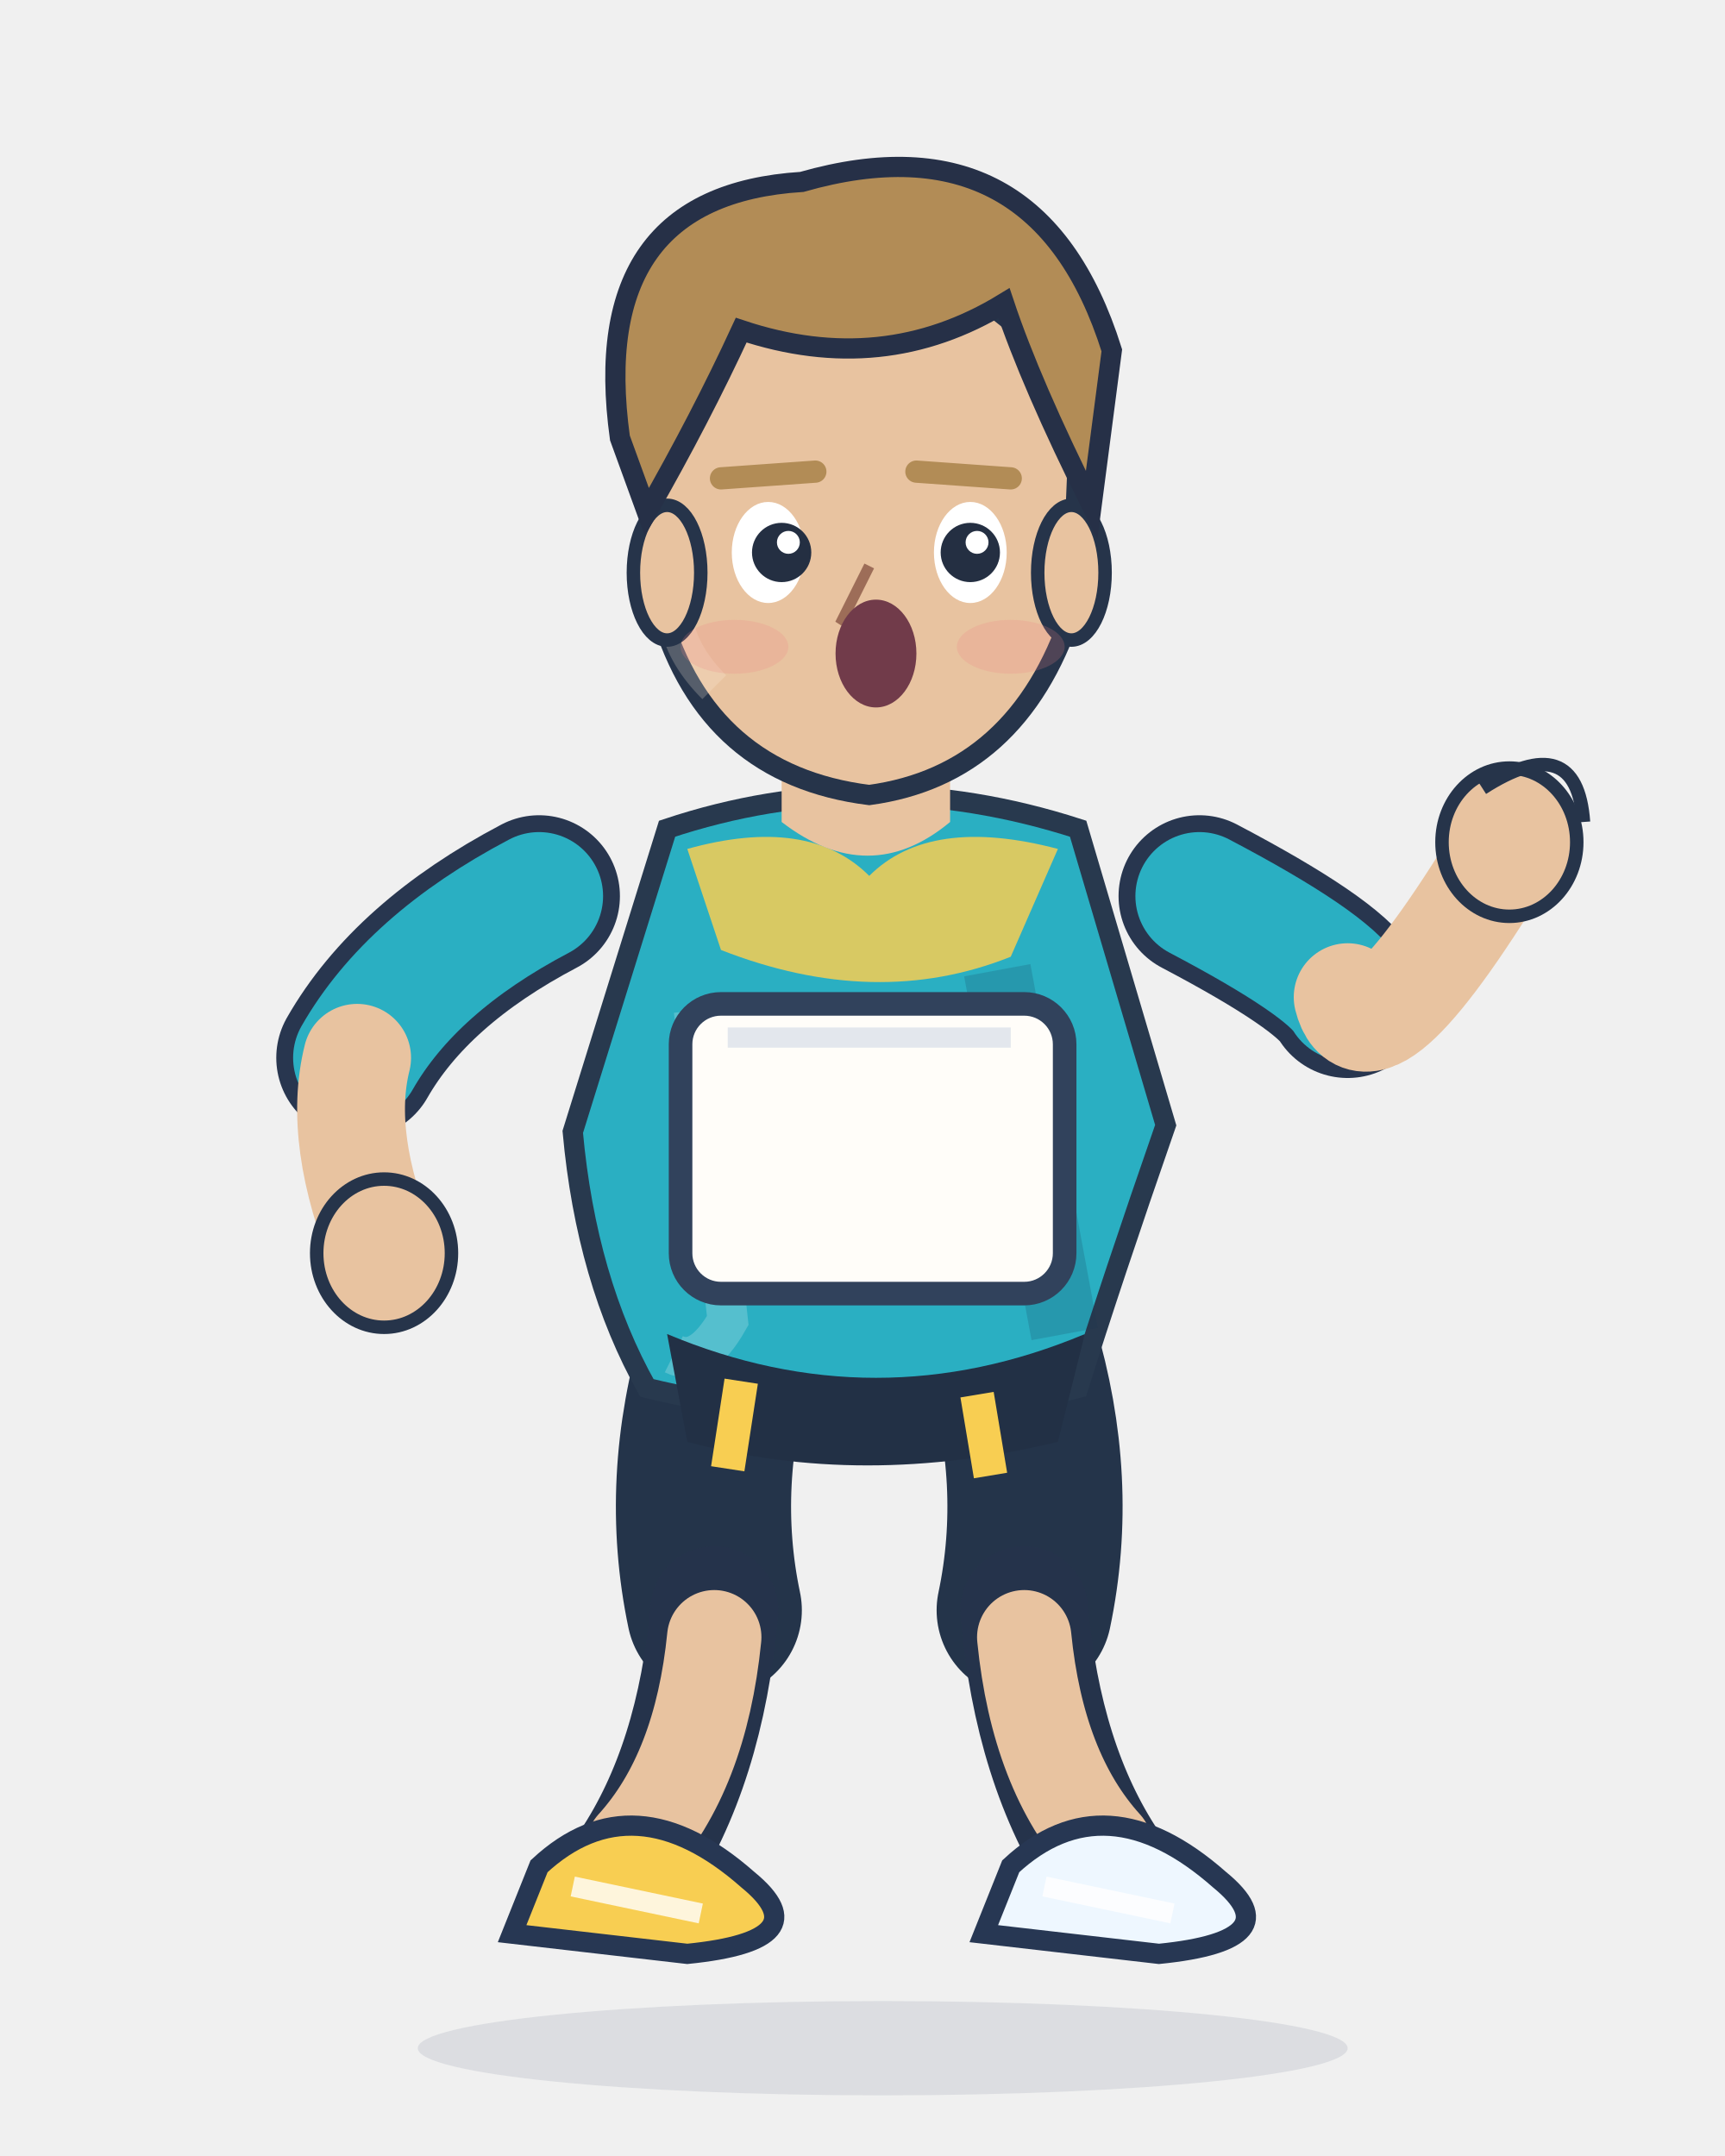
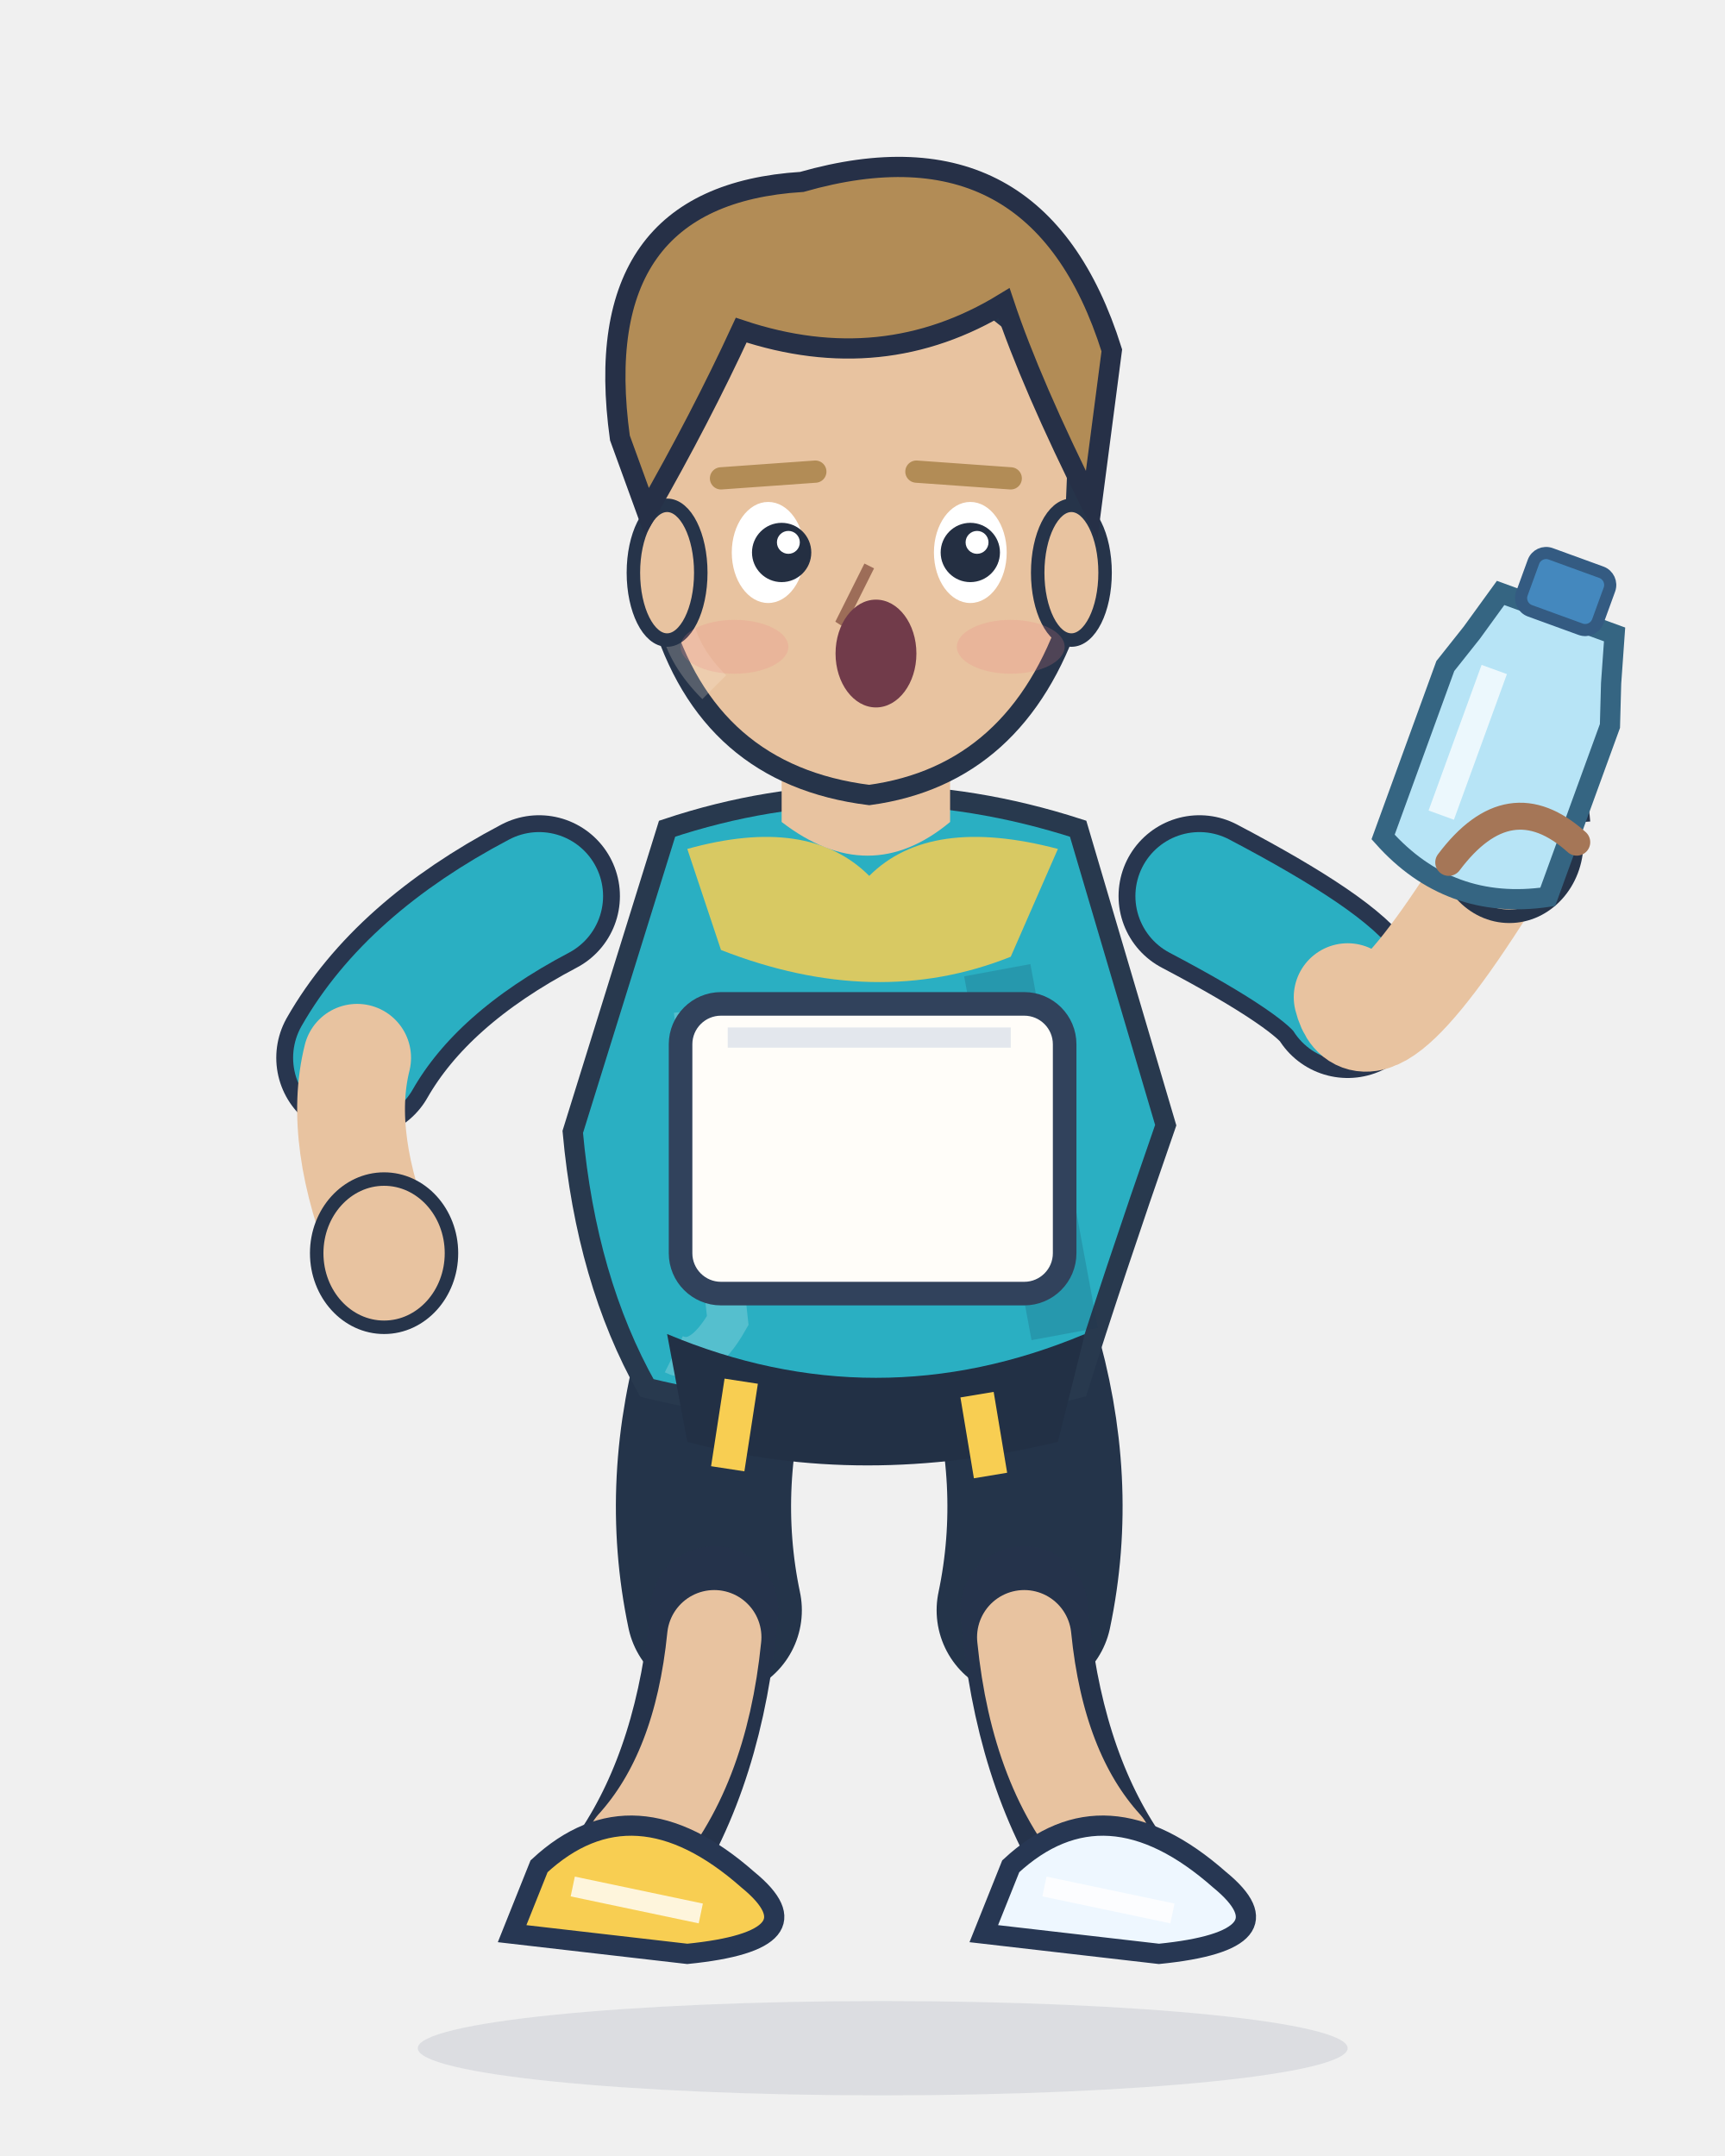
<svg xmlns="http://www.w3.org/2000/svg" width="256" height="320" viewBox="0 0 256 320" role="img" aria-label="AU male catch">
  <g id="body_14_pose" transform="translate(0 0)">
    <ellipse cx="131" cy="304" rx="69" ry="7" fill="#26385c" opacity=".10" />
    <g id="legs">
      <g id="leg_left">
        <path d="M108 200 Q102 220 106 239" stroke="#24344a" stroke-width="26" stroke-linecap="round" fill="none" />
        <path d="M106 239 Q104 262 94 277" stroke="#25334b" stroke-width="19" stroke-linecap="round" fill="none" />
        <path d="M106 243 Q104 263 94 274" stroke="#e8c3a0" stroke-width="14" stroke-linecap="round" fill="none" />
        <path d="M80 277 Q94 264 111 279 Q122 288 102 290 L76 287Z" fill="#f8ce52" stroke="#273753" stroke-width="3" />
        <path d="M85 280 L104 284" stroke="#ffffff" stroke-width="3" opacity=".8" />
      </g>
      <g id="leg_right">
        <path d="M150 200 Q156 220 152 239" stroke="#24344a" stroke-width="26" stroke-linecap="round" fill="none" />
        <path d="M152 239 Q154 262 164 277" stroke="#25334b" stroke-width="19" stroke-linecap="round" fill="none" />
        <path d="M152 243 Q154 263 164 274" stroke="#e8c3a0" stroke-width="14" stroke-linecap="round" fill="none" />
        <path d="M150 277 Q164 264 181 279 Q192 288 172 290 L146 287Z" fill="#eef7ff" stroke="#273753" stroke-width="3" />
        <path d="M155 280 L174 284" stroke="#ffffff" stroke-width="3" opacity=".8" />
      </g>
    </g>
    <g id="arm_left">
      <path d="M80 133 Q61 143 53 157" fill="none" stroke="#28364f" stroke-width="24" stroke-linecap="round" />
      <path d="M80 133 Q61 143 53 157" fill="none" stroke="#2aafc2" stroke-width="19" stroke-linecap="round" />
      <path d="M53 157 Q50 169 57 186" stroke="#e8c3a0" stroke-width="16" stroke-linecap="round" fill="none" />
      <ellipse cx="57" cy="186" rx="10" ry="11" fill="#e8c3a0" stroke="#26344a" stroke-width="2" />
    </g>
    <g id="torso">
      <path d="M99 123 Q129 113 160 123 L173 167 Q165 190 160 206 Q129 214 96 206 Q87 190 85 168Z" fill="#2aafc2" stroke="#28394e" stroke-width="3" />
      <path d="M102 126 Q120 121 129 130 Q138 121 157 126 L150 142 Q130 150 107 141Z" fill="#f8ce52" opacity=".84" />
      <path d="M103 150 L108 196 Q104 203 100 201" stroke="#fff" stroke-opacity=".20" stroke-width="6" fill="none" />
      <path d="M148 144 L158 198" stroke="#193451" stroke-opacity=".18" stroke-width="10" fill="none" />
      <path d="M116 113 L116 122 Q129 132 141 122 L141 111Z" fill="#e8c3a0" />
      <path d="M99 198 Q130 211 161 198 L157 214 Q128 221 102 214Z" fill="#223045" />
      <path d="M110 205 L108 218 M145 207 L147 219" stroke="#f8ce52" stroke-width="5" />
    </g>
    <g id="arm_right">
      <path d="M178 133 Q197 143 200 148" fill="none" stroke="#28364f" stroke-width="24" stroke-linecap="round" />
      <path d="M178 133 Q197 143 200 148" fill="none" stroke="#2aafc2" stroke-width="19" stroke-linecap="round" />
      <path d="M200 148 Q203 160 224 125" stroke="#e8c3a0" stroke-width="16" stroke-linecap="round" fill="none" />
      <ellipse cx="224" cy="125" rx="10" ry="11" fill="#e8c3a0" stroke="#26344a" stroke-width="2" />
      <path d="M220 117 Q234 108 235 122" fill="none" stroke="#26344a" stroke-width="2" />
    </g>
    <g id="face">
      <path d="M97 67 Q99 42 128 40 Q155 41 160 67 L159 91 Q151 115 129 118 Q105 115 98 91Z" fill="#e8c3a0" stroke="#26344a" stroke-width="3" />
      <path d="M102 83 Q97 93 106 102" stroke="#fff1dd" stroke-width="5" opacity=".22" fill="none" />
      <ellipse cx="99" cy="85" rx="5" ry="10" fill="#e8c3a0" stroke="#26344a" stroke-width="2" />
      <ellipse cx="159" cy="85" rx="5" ry="10" fill="#e8c3a0" stroke="#26344a" stroke-width="2" />
      <path d="M107 71 L121 70 M136 70 L150 71" fill="none" stroke="#b28c56" stroke-width="3.3" stroke-linecap="round" />
      <ellipse cx="114" cy="82" rx="5.4" ry="7.5" fill="#fff" />
      <ellipse cx="144" cy="82" rx="5.4" ry="7.5" fill="#fff" />
      <circle cx="116" cy="82" r="4.4" fill="#242f42" />
      <circle cx="144" cy="82" r="4.4" fill="#242f42" />
      <circle cx="117" cy="80.5" r="1.7" fill="#fff" />
      <circle cx="145" cy="80.5" r="1.7" fill="#fff" />
      <path d="M129 84 L125 92 Q128 94 133 92" stroke="#9d6d58" stroke-width="1.6" fill="none" />
      <ellipse cx="109" cy="96" rx="8" ry="4" fill="#ee8382" opacity=".21" />
      <ellipse cx="150" cy="96" rx="8" ry="4" fill="#ee8382" opacity=".21" />
      <ellipse cx="130" cy="97" rx="6" ry="8" fill="#713b4a" />
    </g>
    <g id="hair">
      <path d="M92 65 Q87 29 119 27 Q154 17 165 52 L162 75 Q153 57 149 45 Q131 56 110 49 Q104 62 96 76Z" fill="#b28c56" stroke="#263047" stroke-width="3" />
    </g>
    <g id="bib_placeholder">
      <rect x="101" y="149" width="57" height="43" rx="6" fill="#fffdf9" stroke="#31425c" stroke-width="3.5" />
      <path d="M108 154 H150" stroke="#e3e7ed" stroke-width="3" />
    </g>
  </g>
+   <g id="received_supply" transform="translate(225 108) rotate(20)">
+     <path d="M-9 -18 H9 L11 -11 L13 -5 V22 Q0 29 -13 22 V-5 L-11 -11Z" fill="#b7e4f6" stroke="#356582" stroke-width="3" />
+     <rect x="-6" y="-26" width="12" height="9" rx="2" fill="#4488be" stroke="#345b82" stroke-width="1.8" />
+     <path d="M-6 -7 V16" stroke="#fff" stroke-width="4" opacity=".74" />
+   </g>
+   <path id="fingers_over_supply" d="M215 128 Q224 116 234 125" fill="none" stroke="#a57657" stroke-width="4" stroke-linecap="round" />
</svg>
